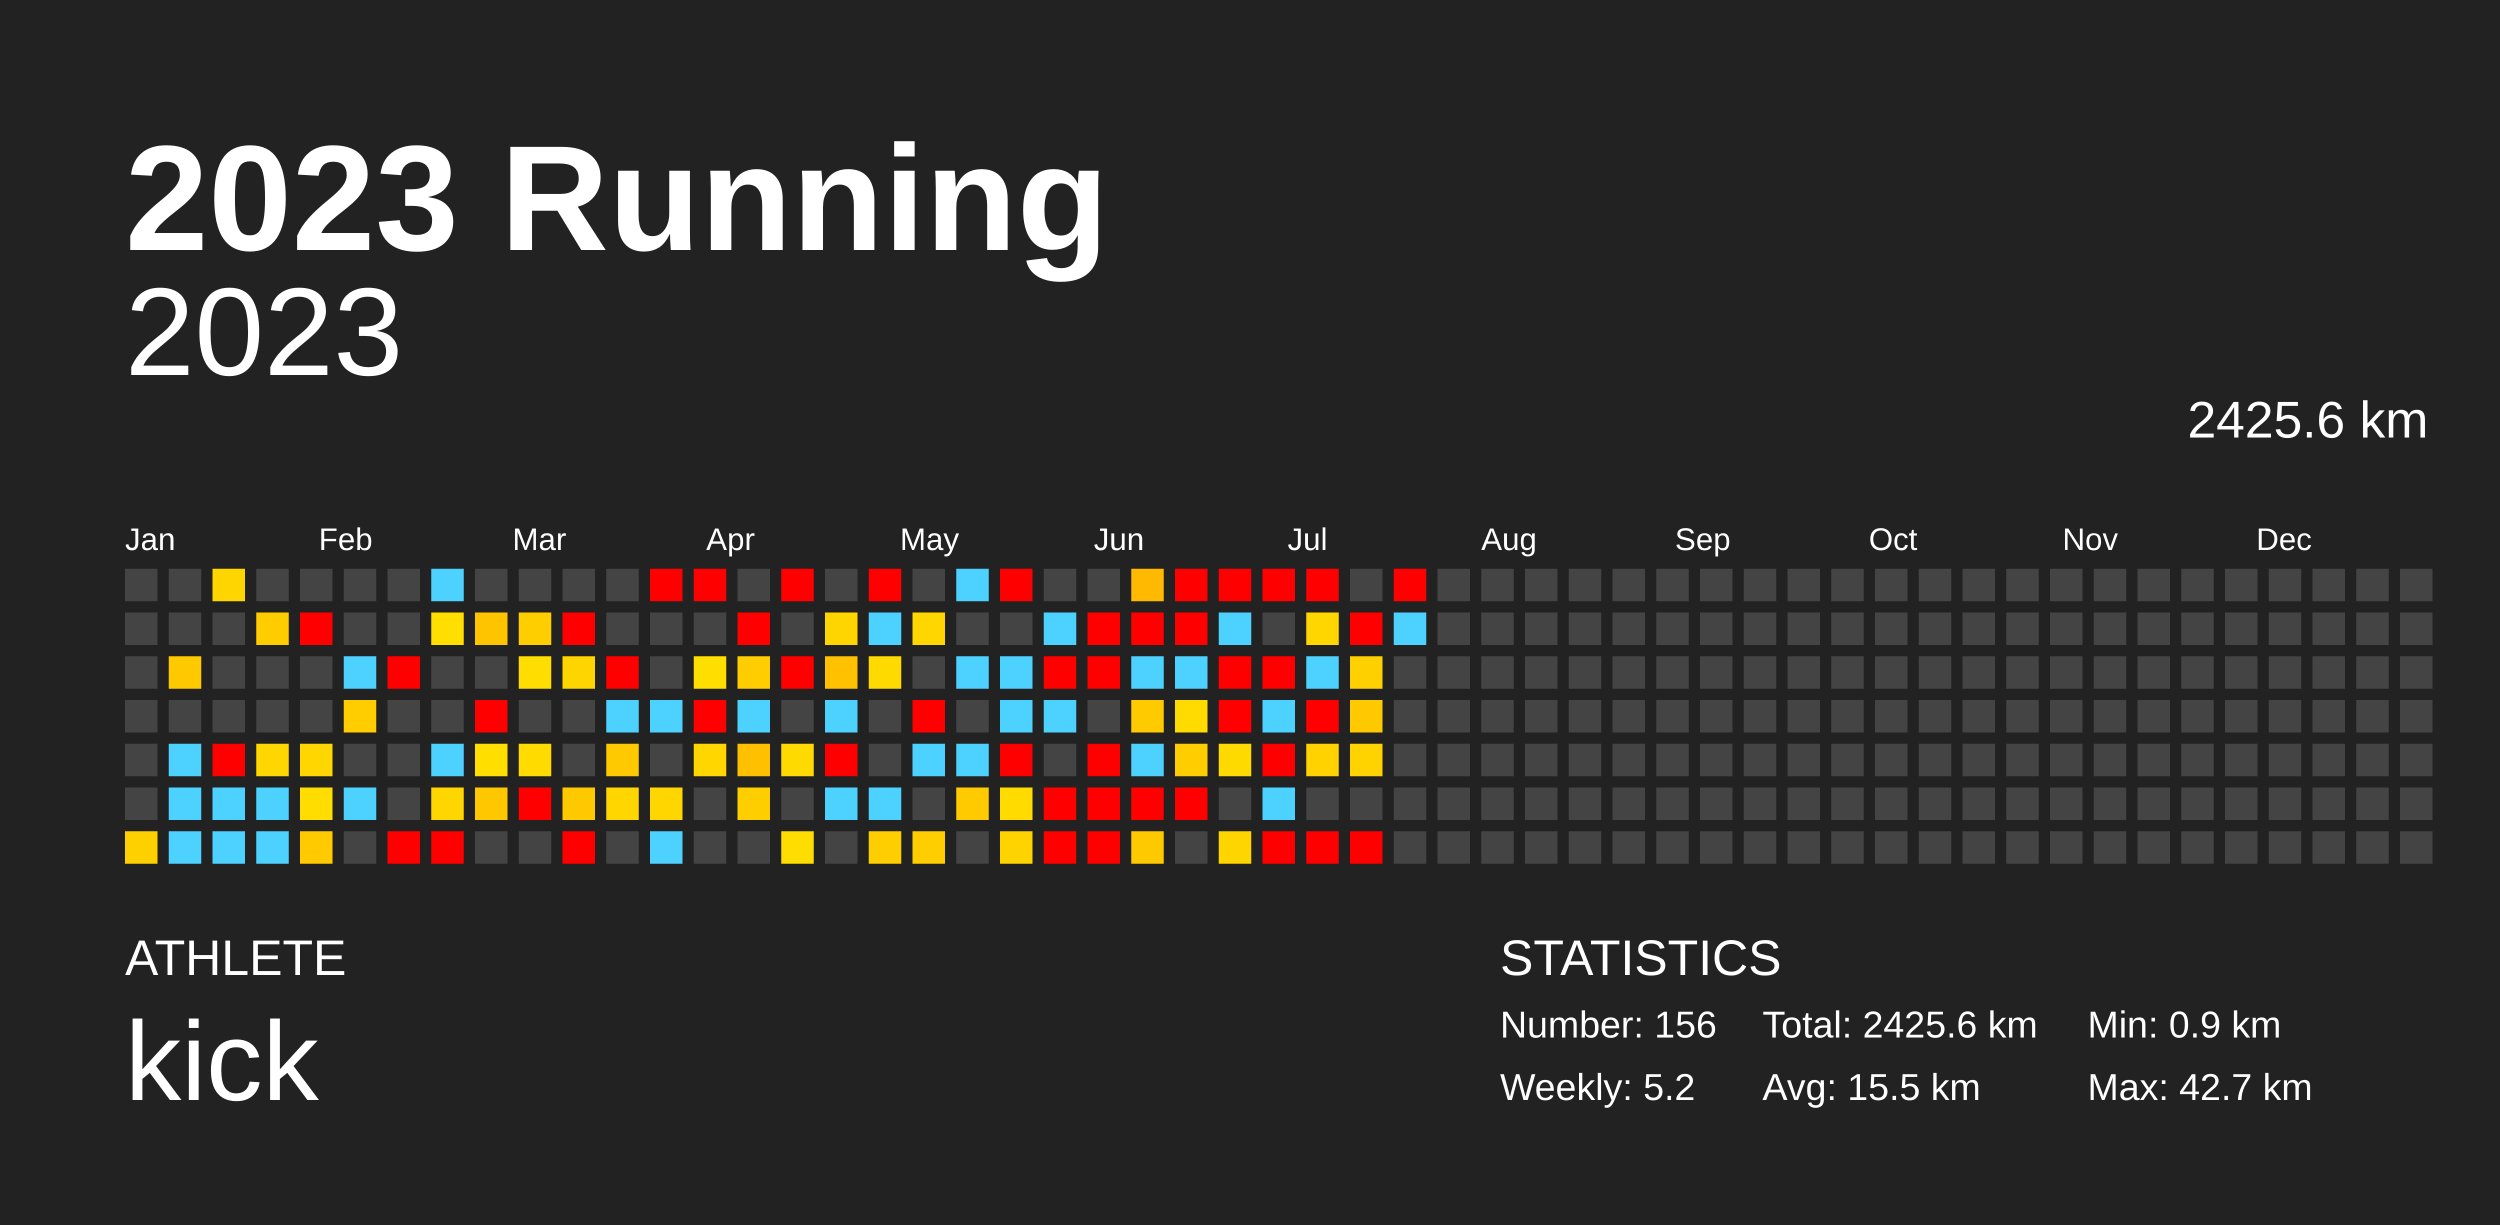
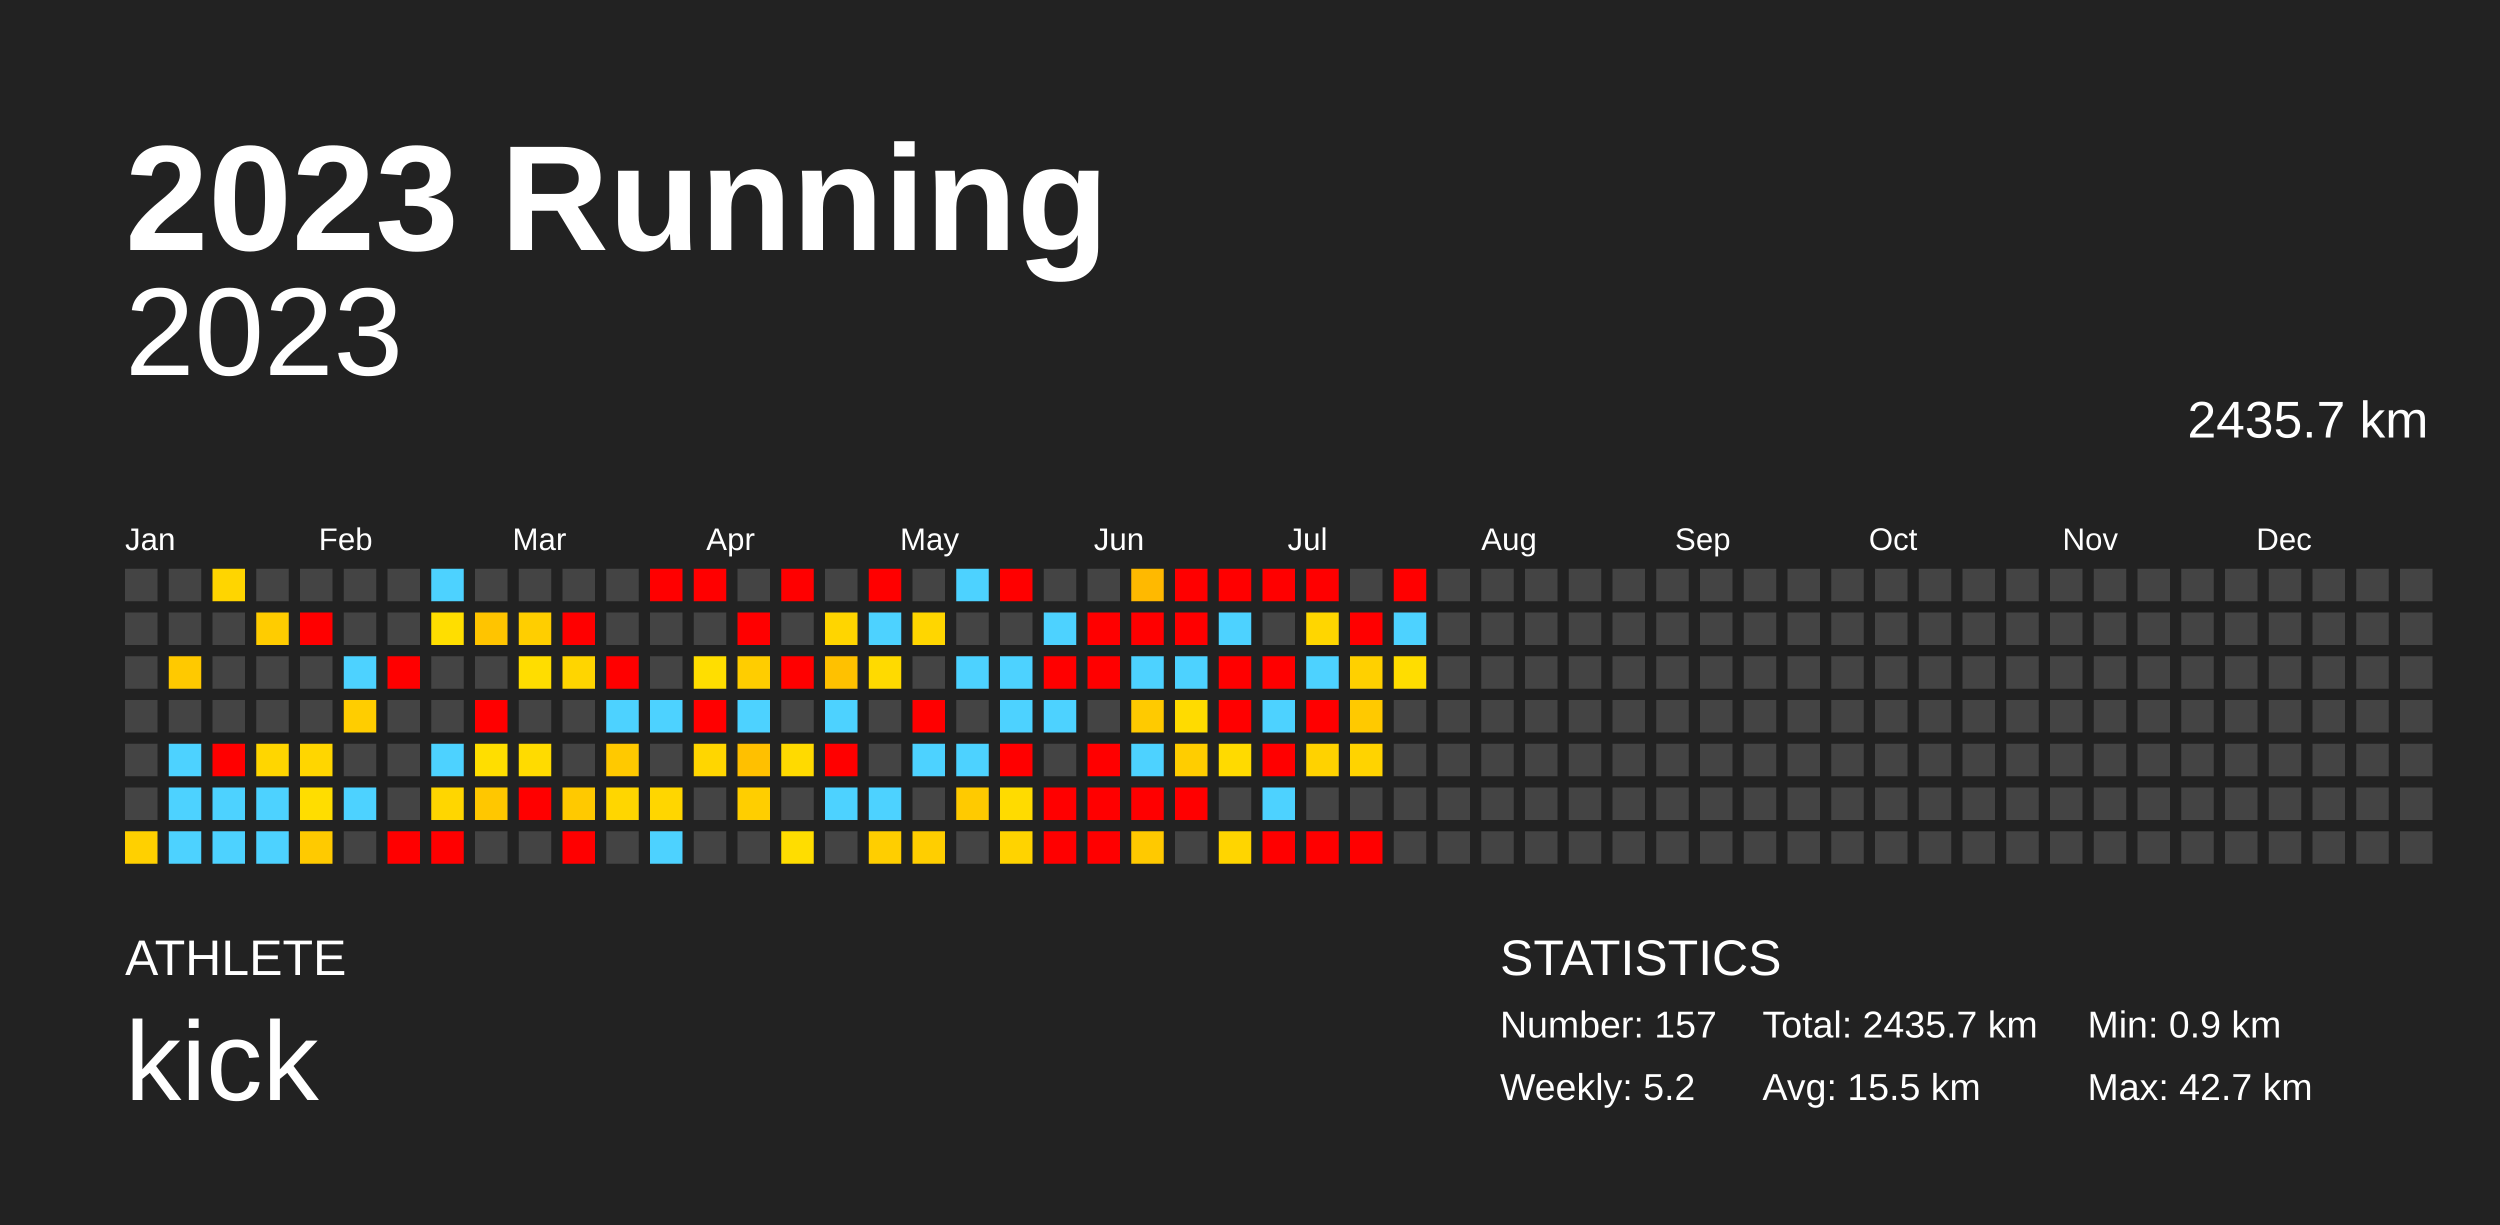
<svg xmlns="http://www.w3.org/2000/svg" baseProfile="full" height="98mm" version="1.1" viewBox="0,0,200,98" width="200mm">
  <defs />
  <rect fill="#222222" height="98" width="200" x="0" y="0" />
  <text fill="#FFFFFF" style="font-size:12px; font-family:Arial; font-weight:bold;" x="10" y="20">2023 Running</text>
  <text fill="#FFFFFF" style="font-size:4px; font-family:Arial" x="10" y="78">ATHLETE</text>
  <text fill="#FFFFFF" style="font-size:9px; font-family:Arial" x="10" y="88">kick</text>
  <text fill="#FFFFFF" style="font-size:4px; font-family:Arial" x="120" y="78">STATISTICS</text>
-   <text fill="#FFFFFF" style="font-size:3px; font-family:Arial" x="120" y="83">Number: 156</text>
+   <text fill="#FFFFFF" style="font-size:3px; font-family:Arial" x="120" y="83">Number: 157</text>
  <text fill="#FFFFFF" style="font-size:3px; font-family:Arial" x="120" y="88">Weekly: 5.2</text>
-   <text fill="#FFFFFF" style="font-size:3px; font-family:Arial" x="141" y="83">Total: 2425.6 km</text>
+   <text fill="#FFFFFF" style="font-size:3px; font-family:Arial" x="141" y="83">Total: 2435.7 km</text>
  <text fill="#FFFFFF" style="font-size:3px; font-family:Arial" x="141" y="88">Avg: 15.5 km</text>
  <text fill="#FFFFFF" style="font-size:3px; font-family:Arial" x="167" y="83">Min: 0.9 km</text>
  <text fill="#FFFFFF" style="font-size:3px; font-family:Arial" x="167" y="88">Max: 42.7 km</text>
  <text alignment-baseline="hanging" fill="#FFFFFF" style="font-size:10.0px; font-family:Arial;" x="10" y="30">2023</text>
-   <text alignment-baseline="hanging" fill="#FFFFFF" style="font-size:4.125px; font-family:Arial;" x="175" y="35">2425.6 km</text>
+   <text alignment-baseline="hanging" fill="#FFFFFF" style="font-size:4.125px; font-family:Arial;" x="175" y="35">2435.7 km</text>
  <text fill="#FFFFFF" style="font-size:2.5px; font-family:Arial" x="10.0" y="44">Jan</text>
  <text fill="#FFFFFF" style="font-size:2.5px; font-family:Arial" x="25.5" y="44">Feb</text>
  <text fill="#FFFFFF" style="font-size:2.5px; font-family:Arial" x="41.0" y="44">Mar</text>
  <text fill="#FFFFFF" style="font-size:2.5px; font-family:Arial" x="56.5" y="44">Apr</text>
  <text fill="#FFFFFF" style="font-size:2.5px; font-family:Arial" x="72.0" y="44">May</text>
  <text fill="#FFFFFF" style="font-size:2.5px; font-family:Arial" x="87.5" y="44">Jun</text>
  <text fill="#FFFFFF" style="font-size:2.5px; font-family:Arial" x="103.0" y="44">Jul</text>
  <text fill="#FFFFFF" style="font-size:2.5px; font-family:Arial" x="118.5" y="44">Aug</text>
  <text fill="#FFFFFF" style="font-size:2.5px; font-family:Arial" x="134.0" y="44">Sep</text>
  <text fill="#FFFFFF" style="font-size:2.5px; font-family:Arial" x="149.5" y="44">Oct</text>
  <text fill="#FFFFFF" style="font-size:2.5px; font-family:Arial" x="165.0" y="44">Nov</text>
  <text fill="#FFFFFF" style="font-size:2.5px; font-family:Arial" x="180.5" y="44">Dec</text>
  <rect fill="#444444" height="2.6" width="2.6" x="10.0" y="45.5" />
  <rect fill="#444444" height="2.6" width="2.6" x="10.0" y="49.0" />
  <rect fill="#444444" height="2.6" width="2.6" x="10.0" y="52.5" />
  <rect fill="#444444" height="2.6" width="2.6" x="10.0" y="56.0" />
  <rect fill="#444444" height="2.6" width="2.6" x="10.0" y="59.5" />
  <rect fill="#444444" height="2.6" width="2.6" x="10.0" y="63.0" />
  <rect fill="#ffd000" height="2.6" width="2.6" x="10.0" y="66.5" />
  <rect fill="#444444" height="2.6" width="2.6" x="13.5" y="45.5" />
  <rect fill="#444444" height="2.6" width="2.6" x="13.5" y="49.0" />
  <rect fill="#ffc900" height="2.6" width="2.6" x="13.5" y="52.5" />
  <rect fill="#444444" height="2.6" width="2.6" x="13.5" y="56.0" />
  <rect fill="#4dd2ff" height="2.6" width="2.6" x="13.5" y="59.5" />
  <rect fill="#4dd2ff" height="2.6" width="2.6" x="13.5" y="63.0" />
  <rect fill="#4dd2ff" height="2.6" width="2.6" x="13.5" y="66.5" />
  <rect fill="#ffd500" height="2.6" width="2.6" x="17.0" y="45.5" />
  <rect fill="#444444" height="2.6" width="2.6" x="17.0" y="49.0" />
  <rect fill="#444444" height="2.6" width="2.6" x="17.0" y="52.5" />
  <rect fill="#444444" height="2.6" width="2.6" x="17.0" y="56.0" />
  <rect fill="red" height="2.6" width="2.6" x="17.0" y="59.5" />
  <rect fill="#4dd2ff" height="2.6" width="2.6" x="17.0" y="63.0" />
  <rect fill="#4dd2ff" height="2.6" width="2.6" x="17.0" y="66.5" />
  <rect fill="#444444" height="2.6" width="2.6" x="20.5" y="45.5" />
  <rect fill="#ffcc00" height="2.6" width="2.6" x="20.5" y="49.0" />
  <rect fill="#444444" height="2.6" width="2.6" x="20.5" y="52.5" />
  <rect fill="#444444" height="2.6" width="2.6" x="20.5" y="56.0" />
  <rect fill="#ffd600" height="2.6" width="2.6" x="20.5" y="59.5" />
  <rect fill="#4dd2ff" height="2.6" width="2.6" x="20.5" y="63.0" />
  <rect fill="#4dd2ff" height="2.6" width="2.6" x="20.5" y="66.5" />
  <rect fill="#444444" height="2.6" width="2.6" x="24.0" y="45.5" />
  <rect fill="red" height="2.6" width="2.6" x="24.0" y="49.0" />
  <rect fill="#444444" height="2.6" width="2.6" x="24.0" y="52.5" />
  <rect fill="#444444" height="2.6" width="2.6" x="24.0" y="56.0" />
  <rect fill="#ffd600" height="2.6" width="2.6" x="24.0" y="59.5" />
  <rect fill="#ffdd00" height="2.6" width="2.6" x="24.0" y="63.0" />
  <rect fill="#ffca00" height="2.6" width="2.6" x="24.0" y="66.5" />
  <rect fill="#444444" height="2.6" width="2.6" x="27.5" y="45.5" />
  <rect fill="#444444" height="2.6" width="2.6" x="27.5" y="49.0" />
  <rect fill="#4dd2ff" height="2.6" width="2.6" x="27.5" y="52.5" />
  <rect fill="#ffcd00" height="2.6" width="2.6" x="27.5" y="56.0" />
  <rect fill="#444444" height="2.6" width="2.6" x="27.5" y="59.5" />
  <rect fill="#4dd2ff" height="2.6" width="2.6" x="27.5" y="63.0" />
  <rect fill="#444444" height="2.6" width="2.6" x="27.5" y="66.5" />
  <rect fill="#444444" height="2.6" width="2.6" x="31.0" y="45.5" />
  <rect fill="#444444" height="2.6" width="2.6" x="31.0" y="49.0" />
  <rect fill="red" height="2.6" width="2.6" x="31.0" y="52.5" />
  <rect fill="#444444" height="2.6" width="2.6" x="31.0" y="56.0" />
  <rect fill="#444444" height="2.6" width="2.6" x="31.0" y="59.5" />
  <rect fill="#444444" height="2.6" width="2.6" x="31.0" y="63.0" />
  <rect fill="red" height="2.6" width="2.6" x="31.0" y="66.5" />
  <rect fill="#4dd2ff" height="2.6" width="2.6" x="34.5" y="45.5" />
  <rect fill="#ffde00" height="2.6" width="2.6" x="34.5" y="49.0" />
  <rect fill="#444444" height="2.6" width="2.6" x="34.5" y="52.5" />
  <rect fill="#444444" height="2.6" width="2.6" x="34.5" y="56.0" />
  <rect fill="#4dd2ff" height="2.6" width="2.6" x="34.5" y="59.5" />
  <rect fill="#ffd600" height="2.6" width="2.6" x="34.5" y="63.0" />
  <rect fill="red" height="2.6" width="2.6" x="34.5" y="66.5" />
  <rect fill="#444444" height="2.6" width="2.6" x="38.0" y="45.5" />
  <rect fill="#ffc400" height="2.6" width="2.6" x="38.0" y="49.0" />
  <rect fill="#444444" height="2.6" width="2.6" x="38.0" y="52.5" />
  <rect fill="red" height="2.6" width="2.6" x="38.0" y="56.0" />
  <rect fill="#ffde00" height="2.6" width="2.6" x="38.0" y="59.5" />
  <rect fill="#ffc700" height="2.6" width="2.6" x="38.0" y="63.0" />
  <rect fill="#444444" height="2.6" width="2.6" x="38.0" y="66.5" />
  <rect fill="#444444" height="2.6" width="2.6" x="41.5" y="45.5" />
  <rect fill="#ffce00" height="2.6" width="2.6" x="41.5" y="49.0" />
  <rect fill="#ffdd00" height="2.6" width="2.6" x="41.5" y="52.5" />
  <rect fill="#444444" height="2.6" width="2.6" x="41.5" y="56.0" />
  <rect fill="#ffdb00" height="2.6" width="2.6" x="41.5" y="59.5" />
  <rect fill="red" height="2.6" width="2.6" x="41.5" y="63.0" />
  <rect fill="#444444" height="2.6" width="2.6" x="41.5" y="66.5" />
  <rect fill="#444444" height="2.6" width="2.6" x="45.0" y="45.5" />
  <rect fill="red" height="2.6" width="2.6" x="45.0" y="49.0" />
  <rect fill="#ffd500" height="2.6" width="2.6" x="45.0" y="52.5" />
  <rect fill="#444444" height="2.6" width="2.6" x="45.0" y="56.0" />
  <rect fill="#444444" height="2.6" width="2.6" x="45.0" y="59.5" />
  <rect fill="#ffc900" height="2.6" width="2.6" x="45.0" y="63.0" />
  <rect fill="red" height="2.6" width="2.6" x="45.0" y="66.5" />
  <rect fill="#444444" height="2.6" width="2.6" x="48.5" y="45.5" />
  <rect fill="#444444" height="2.6" width="2.6" x="48.5" y="49.0" />
  <rect fill="red" height="2.6" width="2.6" x="48.5" y="52.5" />
  <rect fill="#4dd2ff" height="2.6" width="2.6" x="48.5" y="56.0" />
  <rect fill="#ffc900" height="2.6" width="2.6" x="48.5" y="59.5" />
  <rect fill="#ffd600" height="2.6" width="2.6" x="48.5" y="63.0" />
  <rect fill="#444444" height="2.6" width="2.6" x="48.5" y="66.5" />
  <rect fill="red" height="2.6" width="2.6" x="52.0" y="45.5" />
  <rect fill="#444444" height="2.6" width="2.6" x="52.0" y="49.0" />
  <rect fill="#444444" height="2.6" width="2.6" x="52.0" y="52.5" />
  <rect fill="#4dd2ff" height="2.6" width="2.6" x="52.0" y="56.0" />
  <rect fill="#444444" height="2.6" width="2.6" x="52.0" y="59.5" />
  <rect fill="#ffd600" height="2.6" width="2.6" x="52.0" y="63.0" />
  <rect fill="#4dd2ff" height="2.6" width="2.6" x="52.0" y="66.5" />
  <rect fill="red" height="2.6" width="2.6" x="55.5" y="45.5" />
  <rect fill="#444444" height="2.6" width="2.6" x="55.5" y="49.0" />
  <rect fill="#ffde00" height="2.6" width="2.6" x="55.5" y="52.5" />
  <rect fill="red" height="2.6" width="2.6" x="55.5" y="56.0" />
  <rect fill="#ffd600" height="2.6" width="2.6" x="55.5" y="59.5" />
  <rect fill="#444444" height="2.6" width="2.6" x="55.5" y="63.0" />
  <rect fill="#444444" height="2.6" width="2.6" x="55.5" y="66.5" />
  <rect fill="#444444" height="2.6" width="2.6" x="59.0" y="45.5" />
  <rect fill="red" height="2.6" width="2.6" x="59.0" y="49.0" />
  <rect fill="#ffcd00" height="2.6" width="2.6" x="59.0" y="52.5" />
  <rect fill="#4dd2ff" height="2.6" width="2.6" x="59.0" y="56.0" />
  <rect fill="#ffc000" height="2.6" width="2.6" x="59.0" y="59.5" />
  <rect fill="#ffce00" height="2.6" width="2.6" x="59.0" y="63.0" />
  <rect fill="#444444" height="2.6" width="2.6" x="59.0" y="66.5" />
  <rect fill="red" height="2.6" width="2.6" x="62.5" y="45.5" />
  <rect fill="#444444" height="2.6" width="2.6" x="62.5" y="49.0" />
  <rect fill="red" height="2.6" width="2.6" x="62.5" y="52.5" />
  <rect fill="#444444" height="2.6" width="2.6" x="62.5" y="56.0" />
  <rect fill="#ffda00" height="2.6" width="2.6" x="62.5" y="59.5" />
  <rect fill="#444444" height="2.6" width="2.6" x="62.5" y="63.0" />
  <rect fill="#ffdd00" height="2.6" width="2.6" x="62.5" y="66.5" />
  <rect fill="#444444" height="2.6" width="2.6" x="66.0" y="45.5" />
  <rect fill="#ffd500" height="2.6" width="2.6" x="66.0" y="49.0" />
  <rect fill="#ffc100" height="2.6" width="2.6" x="66.0" y="52.5" />
  <rect fill="#4dd2ff" height="2.6" width="2.6" x="66.0" y="56.0" />
  <rect fill="red" height="2.6" width="2.6" x="66.0" y="59.5" />
  <rect fill="#4dd2ff" height="2.6" width="2.6" x="66.0" y="63.0" />
  <rect fill="#444444" height="2.6" width="2.6" x="66.0" y="66.5" />
  <rect fill="red" height="2.6" width="2.6" x="69.5" y="45.5" />
  <rect fill="#4dd2ff" height="2.6" width="2.6" x="69.5" y="49.0" />
  <rect fill="#ffda00" height="2.6" width="2.6" x="69.5" y="52.5" />
  <rect fill="#444444" height="2.6" width="2.6" x="69.5" y="56.0" />
  <rect fill="#444444" height="2.6" width="2.6" x="69.5" y="59.5" />
  <rect fill="#4dd2ff" height="2.6" width="2.6" x="69.5" y="63.0" />
  <rect fill="#ffce00" height="2.6" width="2.6" x="69.5" y="66.5" />
  <rect fill="#444444" height="2.6" width="2.6" x="73.0" y="45.5" />
  <rect fill="#ffd600" height="2.6" width="2.6" x="73.0" y="49.0" />
  <rect fill="#444444" height="2.6" width="2.6" x="73.0" y="52.5" />
  <rect fill="red" height="2.6" width="2.6" x="73.0" y="56.0" />
  <rect fill="#4dd2ff" height="2.6" width="2.6" x="73.0" y="59.5" />
  <rect fill="#444444" height="2.6" width="2.6" x="73.0" y="63.0" />
  <rect fill="#ffce00" height="2.6" width="2.6" x="73.0" y="66.5" />
  <rect fill="#4dd2ff" height="2.6" width="2.6" x="76.5" y="45.5" />
  <rect fill="#444444" height="2.6" width="2.6" x="76.5" y="49.0" />
  <rect fill="#4dd2ff" height="2.6" width="2.6" x="76.5" y="52.5" />
  <rect fill="#444444" height="2.6" width="2.6" x="76.5" y="56.0" />
  <rect fill="#4dd2ff" height="2.6" width="2.6" x="76.5" y="59.5" />
  <rect fill="#ffca00" height="2.6" width="2.6" x="76.5" y="63.0" />
  <rect fill="#444444" height="2.6" width="2.6" x="76.5" y="66.5" />
  <rect fill="red" height="2.6" width="2.6" x="80.0" y="45.5" />
  <rect fill="#444444" height="2.6" width="2.6" x="80.0" y="49.0" />
  <rect fill="#4dd2ff" height="2.6" width="2.6" x="80.0" y="52.5" />
  <rect fill="#4dd2ff" height="2.6" width="2.6" x="80.0" y="56.0" />
  <rect fill="red" height="2.6" width="2.6" x="80.0" y="59.5" />
  <rect fill="#ffdb00" height="2.6" width="2.6" x="80.0" y="63.0" />
  <rect fill="#ffd300" height="2.6" width="2.6" x="80.0" y="66.5" />
  <rect fill="#444444" height="2.6" width="2.6" x="83.5" y="45.5" />
  <rect fill="#4dd2ff" height="2.6" width="2.6" x="83.5" y="49.0" />
  <rect fill="red" height="2.6" width="2.6" x="83.5" y="52.5" />
  <rect fill="#4dd2ff" height="2.6" width="2.6" x="83.5" y="56.0" />
  <rect fill="#444444" height="2.6" width="2.6" x="83.5" y="59.5" />
  <rect fill="red" height="2.6" width="2.6" x="83.5" y="63.0" />
  <rect fill="red" height="2.6" width="2.6" x="83.5" y="66.5" />
  <rect fill="#444444" height="2.6" width="2.6" x="87.0" y="45.5" />
  <rect fill="red" height="2.6" width="2.6" x="87.0" y="49.0" />
  <rect fill="red" height="2.6" width="2.6" x="87.0" y="52.5" />
  <rect fill="#444444" height="2.6" width="2.6" x="87.0" y="56.0" />
  <rect fill="red" height="2.6" width="2.6" x="87.0" y="59.5" />
  <rect fill="red" height="2.6" width="2.6" x="87.0" y="63.0" />
  <rect fill="red" height="2.6" width="2.6" x="87.0" y="66.5" />
  <rect fill="#ffb900" height="2.6" width="2.6" x="90.5" y="45.5" />
  <rect fill="red" height="2.6" width="2.6" x="90.5" y="49.0" />
  <rect fill="#4dd2ff" height="2.6" width="2.6" x="90.5" y="52.5" />
  <rect fill="#ffca00" height="2.6" width="2.6" x="90.5" y="56.0" />
  <rect fill="#4dd2ff" height="2.6" width="2.6" x="90.5" y="59.5" />
  <rect fill="red" height="2.6" width="2.6" x="90.5" y="63.0" />
  <rect fill="#ffc900" height="2.6" width="2.6" x="90.5" y="66.5" />
  <rect fill="red" height="2.6" width="2.6" x="94.0" y="45.5" />
  <rect fill="red" height="2.6" width="2.6" x="94.0" y="49.0" />
  <rect fill="#4dd2ff" height="2.6" width="2.6" x="94.0" y="52.5" />
  <rect fill="#ffdb00" height="2.6" width="2.6" x="94.0" y="56.0" />
  <rect fill="#ffcd00" height="2.6" width="2.6" x="94.0" y="59.5" />
  <rect fill="red" height="2.6" width="2.6" x="94.0" y="63.0" />
  <rect fill="#444444" height="2.6" width="2.6" x="94.0" y="66.5" />
  <rect fill="red" height="2.6" width="2.6" x="97.5" y="45.5" />
  <rect fill="#4dd2ff" height="2.6" width="2.6" x="97.5" y="49.0" />
  <rect fill="red" height="2.6" width="2.6" x="97.5" y="52.5" />
  <rect fill="red" height="2.6" width="2.6" x="97.5" y="56.0" />
  <rect fill="#ffda00" height="2.6" width="2.6" x="97.5" y="59.5" />
  <rect fill="#444444" height="2.6" width="2.6" x="97.5" y="63.0" />
  <rect fill="#ffd500" height="2.6" width="2.6" x="97.5" y="66.5" />
  <rect fill="red" height="2.6" width="2.6" x="101.0" y="45.5" />
  <rect fill="#444444" height="2.6" width="2.6" x="101.0" y="49.0" />
  <rect fill="red" height="2.6" width="2.6" x="101.0" y="52.5" />
  <rect fill="#4dd2ff" height="2.6" width="2.6" x="101.0" y="56.0" />
  <rect fill="red" height="2.6" width="2.6" x="101.0" y="59.5" />
  <rect fill="#4dd2ff" height="2.6" width="2.6" x="101.0" y="63.0" />
  <rect fill="red" height="2.6" width="2.6" x="101.0" y="66.5" />
  <rect fill="red" height="2.6" width="2.6" x="104.5" y="45.5" />
  <rect fill="#ffd600" height="2.6" width="2.6" x="104.5" y="49.0" />
  <rect fill="#4dd2ff" height="2.6" width="2.6" x="104.5" y="52.5" />
  <rect fill="red" height="2.6" width="2.6" x="104.5" y="56.0" />
  <rect fill="#ffd200" height="2.6" width="2.6" x="104.5" y="59.5" />
  <rect fill="#444444" height="2.6" width="2.6" x="104.5" y="63.0" />
  <rect fill="red" height="2.6" width="2.6" x="104.5" y="66.5" />
  <rect fill="#444444" height="2.6" width="2.6" x="108.0" y="45.5" />
  <rect fill="red" height="2.6" width="2.6" x="108.0" y="49.0" />
  <rect fill="#ffd000" height="2.6" width="2.6" x="108.0" y="52.5" />
  <rect fill="#ffc900" height="2.6" width="2.6" x="108.0" y="56.0" />
  <rect fill="#ffd300" height="2.6" width="2.6" x="108.0" y="59.5" />
  <rect fill="#444444" height="2.6" width="2.6" x="108.0" y="63.0" />
  <rect fill="red" height="2.6" width="2.6" x="108.0" y="66.5" />
  <rect fill="red" height="2.6" width="2.6" x="111.5" y="45.5" />
  <rect fill="#4dd2ff" height="2.6" width="2.6" x="111.5" y="49.0" />
-   <rect fill="#444444" height="2.6" width="2.6" x="111.5" y="52.5" />
+   <rect fill="#ffdd00" height="2.6" width="2.6" x="111.5" y="52.5" />
  <rect fill="#444444" height="2.6" width="2.6" x="111.5" y="56.0" />
  <rect fill="#444444" height="2.6" width="2.6" x="111.5" y="59.5" />
  <rect fill="#444444" height="2.6" width="2.6" x="111.5" y="63.0" />
  <rect fill="#444444" height="2.6" width="2.6" x="111.5" y="66.5" />
  <rect fill="#444444" height="2.6" width="2.6" x="115.0" y="45.5" />
  <rect fill="#444444" height="2.6" width="2.6" x="115.0" y="49.0" />
  <rect fill="#444444" height="2.6" width="2.6" x="115.0" y="52.5" />
  <rect fill="#444444" height="2.6" width="2.6" x="115.0" y="56.0" />
  <rect fill="#444444" height="2.6" width="2.6" x="115.0" y="59.5" />
  <rect fill="#444444" height="2.6" width="2.6" x="115.0" y="63.0" />
  <rect fill="#444444" height="2.6" width="2.6" x="115.0" y="66.5" />
  <rect fill="#444444" height="2.6" width="2.6" x="118.5" y="45.5" />
  <rect fill="#444444" height="2.6" width="2.6" x="118.5" y="49.0" />
  <rect fill="#444444" height="2.6" width="2.6" x="118.5" y="52.5" />
  <rect fill="#444444" height="2.6" width="2.6" x="118.5" y="56.0" />
  <rect fill="#444444" height="2.6" width="2.6" x="118.5" y="59.5" />
  <rect fill="#444444" height="2.6" width="2.6" x="118.5" y="63.0" />
  <rect fill="#444444" height="2.6" width="2.6" x="118.5" y="66.5" />
  <rect fill="#444444" height="2.6" width="2.6" x="122.0" y="45.5" />
  <rect fill="#444444" height="2.6" width="2.6" x="122.0" y="49.0" />
  <rect fill="#444444" height="2.6" width="2.6" x="122.0" y="52.5" />
  <rect fill="#444444" height="2.6" width="2.6" x="122.0" y="56.0" />
  <rect fill="#444444" height="2.6" width="2.6" x="122.0" y="59.5" />
  <rect fill="#444444" height="2.6" width="2.6" x="122.0" y="63.0" />
  <rect fill="#444444" height="2.6" width="2.6" x="122.0" y="66.5" />
  <rect fill="#444444" height="2.6" width="2.6" x="125.5" y="45.5" />
  <rect fill="#444444" height="2.6" width="2.6" x="125.5" y="49.0" />
  <rect fill="#444444" height="2.6" width="2.6" x="125.5" y="52.5" />
  <rect fill="#444444" height="2.6" width="2.6" x="125.5" y="56.0" />
  <rect fill="#444444" height="2.6" width="2.6" x="125.5" y="59.5" />
  <rect fill="#444444" height="2.6" width="2.6" x="125.5" y="63.0" />
  <rect fill="#444444" height="2.6" width="2.6" x="125.5" y="66.5" />
  <rect fill="#444444" height="2.6" width="2.6" x="129.0" y="45.5" />
  <rect fill="#444444" height="2.6" width="2.6" x="129.0" y="49.0" />
  <rect fill="#444444" height="2.6" width="2.6" x="129.0" y="52.5" />
  <rect fill="#444444" height="2.6" width="2.6" x="129.0" y="56.0" />
  <rect fill="#444444" height="2.6" width="2.6" x="129.0" y="59.5" />
  <rect fill="#444444" height="2.6" width="2.6" x="129.0" y="63.0" />
  <rect fill="#444444" height="2.6" width="2.6" x="129.0" y="66.5" />
  <rect fill="#444444" height="2.6" width="2.6" x="132.5" y="45.5" />
  <rect fill="#444444" height="2.6" width="2.6" x="132.5" y="49.0" />
  <rect fill="#444444" height="2.6" width="2.6" x="132.5" y="52.5" />
  <rect fill="#444444" height="2.6" width="2.6" x="132.5" y="56.0" />
  <rect fill="#444444" height="2.6" width="2.6" x="132.5" y="59.5" />
  <rect fill="#444444" height="2.6" width="2.6" x="132.5" y="63.0" />
  <rect fill="#444444" height="2.6" width="2.6" x="132.5" y="66.5" />
  <rect fill="#444444" height="2.6" width="2.6" x="136.0" y="45.5" />
  <rect fill="#444444" height="2.6" width="2.6" x="136.0" y="49.0" />
  <rect fill="#444444" height="2.6" width="2.6" x="136.0" y="52.5" />
  <rect fill="#444444" height="2.6" width="2.6" x="136.0" y="56.0" />
  <rect fill="#444444" height="2.6" width="2.6" x="136.0" y="59.5" />
  <rect fill="#444444" height="2.6" width="2.6" x="136.0" y="63.0" />
  <rect fill="#444444" height="2.6" width="2.6" x="136.0" y="66.5" />
  <rect fill="#444444" height="2.6" width="2.6" x="139.5" y="45.5" />
  <rect fill="#444444" height="2.6" width="2.6" x="139.5" y="49.0" />
  <rect fill="#444444" height="2.6" width="2.6" x="139.5" y="52.5" />
  <rect fill="#444444" height="2.6" width="2.6" x="139.5" y="56.0" />
  <rect fill="#444444" height="2.6" width="2.6" x="139.5" y="59.5" />
  <rect fill="#444444" height="2.6" width="2.6" x="139.5" y="63.0" />
  <rect fill="#444444" height="2.6" width="2.6" x="139.5" y="66.5" />
  <rect fill="#444444" height="2.6" width="2.6" x="143.0" y="45.5" />
  <rect fill="#444444" height="2.6" width="2.6" x="143.0" y="49.0" />
  <rect fill="#444444" height="2.6" width="2.6" x="143.0" y="52.5" />
  <rect fill="#444444" height="2.6" width="2.6" x="143.0" y="56.0" />
  <rect fill="#444444" height="2.6" width="2.6" x="143.0" y="59.5" />
  <rect fill="#444444" height="2.6" width="2.6" x="143.0" y="63.0" />
  <rect fill="#444444" height="2.6" width="2.6" x="143.0" y="66.5" />
  <rect fill="#444444" height="2.6" width="2.6" x="146.5" y="45.5" />
  <rect fill="#444444" height="2.6" width="2.6" x="146.5" y="49.0" />
  <rect fill="#444444" height="2.6" width="2.6" x="146.5" y="52.5" />
  <rect fill="#444444" height="2.6" width="2.6" x="146.5" y="56.0" />
  <rect fill="#444444" height="2.6" width="2.6" x="146.5" y="59.5" />
  <rect fill="#444444" height="2.6" width="2.6" x="146.5" y="63.0" />
  <rect fill="#444444" height="2.6" width="2.6" x="146.5" y="66.5" />
  <rect fill="#444444" height="2.6" width="2.6" x="150.0" y="45.5" />
  <rect fill="#444444" height="2.6" width="2.6" x="150.0" y="49.0" />
  <rect fill="#444444" height="2.6" width="2.6" x="150.0" y="52.5" />
  <rect fill="#444444" height="2.6" width="2.6" x="150.0" y="56.0" />
  <rect fill="#444444" height="2.6" width="2.6" x="150.0" y="59.5" />
  <rect fill="#444444" height="2.6" width="2.6" x="150.0" y="63.0" />
  <rect fill="#444444" height="2.6" width="2.6" x="150.0" y="66.5" />
  <rect fill="#444444" height="2.6" width="2.6" x="153.5" y="45.5" />
  <rect fill="#444444" height="2.6" width="2.6" x="153.5" y="49.0" />
  <rect fill="#444444" height="2.6" width="2.6" x="153.5" y="52.5" />
  <rect fill="#444444" height="2.6" width="2.6" x="153.5" y="56.0" />
  <rect fill="#444444" height="2.6" width="2.6" x="153.5" y="59.5" />
  <rect fill="#444444" height="2.6" width="2.6" x="153.5" y="63.0" />
  <rect fill="#444444" height="2.6" width="2.6" x="153.5" y="66.5" />
  <rect fill="#444444" height="2.6" width="2.6" x="157.0" y="45.5" />
  <rect fill="#444444" height="2.6" width="2.6" x="157.0" y="49.0" />
  <rect fill="#444444" height="2.6" width="2.6" x="157.0" y="52.5" />
  <rect fill="#444444" height="2.6" width="2.6" x="157.0" y="56.0" />
  <rect fill="#444444" height="2.6" width="2.6" x="157.0" y="59.5" />
  <rect fill="#444444" height="2.6" width="2.6" x="157.0" y="63.0" />
  <rect fill="#444444" height="2.6" width="2.6" x="157.0" y="66.5" />
  <rect fill="#444444" height="2.6" width="2.6" x="160.5" y="45.5" />
  <rect fill="#444444" height="2.6" width="2.6" x="160.5" y="49.0" />
  <rect fill="#444444" height="2.6" width="2.6" x="160.5" y="52.5" />
  <rect fill="#444444" height="2.6" width="2.6" x="160.5" y="56.0" />
  <rect fill="#444444" height="2.6" width="2.6" x="160.5" y="59.5" />
  <rect fill="#444444" height="2.6" width="2.6" x="160.5" y="63.0" />
  <rect fill="#444444" height="2.6" width="2.6" x="160.5" y="66.5" />
  <rect fill="#444444" height="2.6" width="2.6" x="164.0" y="45.5" />
  <rect fill="#444444" height="2.6" width="2.6" x="164.0" y="49.0" />
  <rect fill="#444444" height="2.6" width="2.6" x="164.0" y="52.5" />
  <rect fill="#444444" height="2.6" width="2.6" x="164.0" y="56.0" />
  <rect fill="#444444" height="2.6" width="2.6" x="164.0" y="59.5" />
  <rect fill="#444444" height="2.6" width="2.6" x="164.0" y="63.0" />
  <rect fill="#444444" height="2.6" width="2.6" x="164.0" y="66.5" />
  <rect fill="#444444" height="2.6" width="2.6" x="167.5" y="45.5" />
  <rect fill="#444444" height="2.6" width="2.6" x="167.5" y="49.0" />
  <rect fill="#444444" height="2.6" width="2.6" x="167.5" y="52.5" />
  <rect fill="#444444" height="2.6" width="2.6" x="167.5" y="56.0" />
  <rect fill="#444444" height="2.6" width="2.6" x="167.5" y="59.5" />
  <rect fill="#444444" height="2.6" width="2.6" x="167.5" y="63.0" />
  <rect fill="#444444" height="2.6" width="2.6" x="167.5" y="66.5" />
  <rect fill="#444444" height="2.6" width="2.6" x="171.0" y="45.5" />
  <rect fill="#444444" height="2.6" width="2.6" x="171.0" y="49.0" />
  <rect fill="#444444" height="2.6" width="2.6" x="171.0" y="52.5" />
  <rect fill="#444444" height="2.6" width="2.6" x="171.0" y="56.0" />
  <rect fill="#444444" height="2.6" width="2.6" x="171.0" y="59.5" />
  <rect fill="#444444" height="2.6" width="2.6" x="171.0" y="63.0" />
  <rect fill="#444444" height="2.6" width="2.6" x="171.0" y="66.5" />
  <rect fill="#444444" height="2.6" width="2.6" x="174.5" y="45.5" />
  <rect fill="#444444" height="2.6" width="2.6" x="174.5" y="49.0" />
  <rect fill="#444444" height="2.6" width="2.6" x="174.5" y="52.5" />
  <rect fill="#444444" height="2.6" width="2.6" x="174.5" y="56.0" />
  <rect fill="#444444" height="2.6" width="2.6" x="174.5" y="59.5" />
  <rect fill="#444444" height="2.6" width="2.6" x="174.5" y="63.0" />
  <rect fill="#444444" height="2.6" width="2.6" x="174.5" y="66.5" />
  <rect fill="#444444" height="2.6" width="2.6" x="178.0" y="45.5" />
  <rect fill="#444444" height="2.6" width="2.6" x="178.0" y="49.0" />
  <rect fill="#444444" height="2.6" width="2.6" x="178.0" y="52.5" />
  <rect fill="#444444" height="2.6" width="2.6" x="178.0" y="56.0" />
  <rect fill="#444444" height="2.6" width="2.6" x="178.0" y="59.5" />
  <rect fill="#444444" height="2.6" width="2.6" x="178.0" y="63.0" />
  <rect fill="#444444" height="2.6" width="2.6" x="178.0" y="66.5" />
  <rect fill="#444444" height="2.6" width="2.6" x="181.5" y="45.5" />
  <rect fill="#444444" height="2.6" width="2.6" x="181.5" y="49.0" />
  <rect fill="#444444" height="2.6" width="2.6" x="181.5" y="52.5" />
  <rect fill="#444444" height="2.6" width="2.6" x="181.5" y="56.0" />
  <rect fill="#444444" height="2.6" width="2.6" x="181.5" y="59.5" />
  <rect fill="#444444" height="2.6" width="2.6" x="181.5" y="63.0" />
  <rect fill="#444444" height="2.6" width="2.6" x="181.5" y="66.5" />
  <rect fill="#444444" height="2.6" width="2.6" x="185.0" y="45.5" />
  <rect fill="#444444" height="2.6" width="2.6" x="185.0" y="49.0" />
  <rect fill="#444444" height="2.6" width="2.6" x="185.0" y="52.5" />
  <rect fill="#444444" height="2.6" width="2.6" x="185.0" y="56.0" />
  <rect fill="#444444" height="2.6" width="2.6" x="185.0" y="59.5" />
  <rect fill="#444444" height="2.6" width="2.6" x="185.0" y="63.0" />
  <rect fill="#444444" height="2.6" width="2.6" x="185.0" y="66.5" />
  <rect fill="#444444" height="2.6" width="2.6" x="188.5" y="45.5" />
  <rect fill="#444444" height="2.6" width="2.6" x="188.5" y="49.0" />
  <rect fill="#444444" height="2.6" width="2.6" x="188.5" y="52.5" />
  <rect fill="#444444" height="2.6" width="2.6" x="188.5" y="56.0" />
  <rect fill="#444444" height="2.6" width="2.6" x="188.5" y="59.5" />
  <rect fill="#444444" height="2.6" width="2.6" x="188.5" y="63.0" />
  <rect fill="#444444" height="2.6" width="2.6" x="188.5" y="66.5" />
  <rect fill="#444444" height="2.6" width="2.6" x="192.0" y="45.5" />
  <rect fill="#444444" height="2.6" width="2.6" x="192.0" y="49.0" />
  <rect fill="#444444" height="2.6" width="2.6" x="192.0" y="52.5" />
  <rect fill="#444444" height="2.6" width="2.6" x="192.0" y="56.0" />
  <rect fill="#444444" height="2.6" width="2.6" x="192.0" y="59.5" />
  <rect fill="#444444" height="2.6" width="2.6" x="192.0" y="63.0" />
  <rect fill="#444444" height="2.6" width="2.6" x="192.0" y="66.5" />
</svg>
